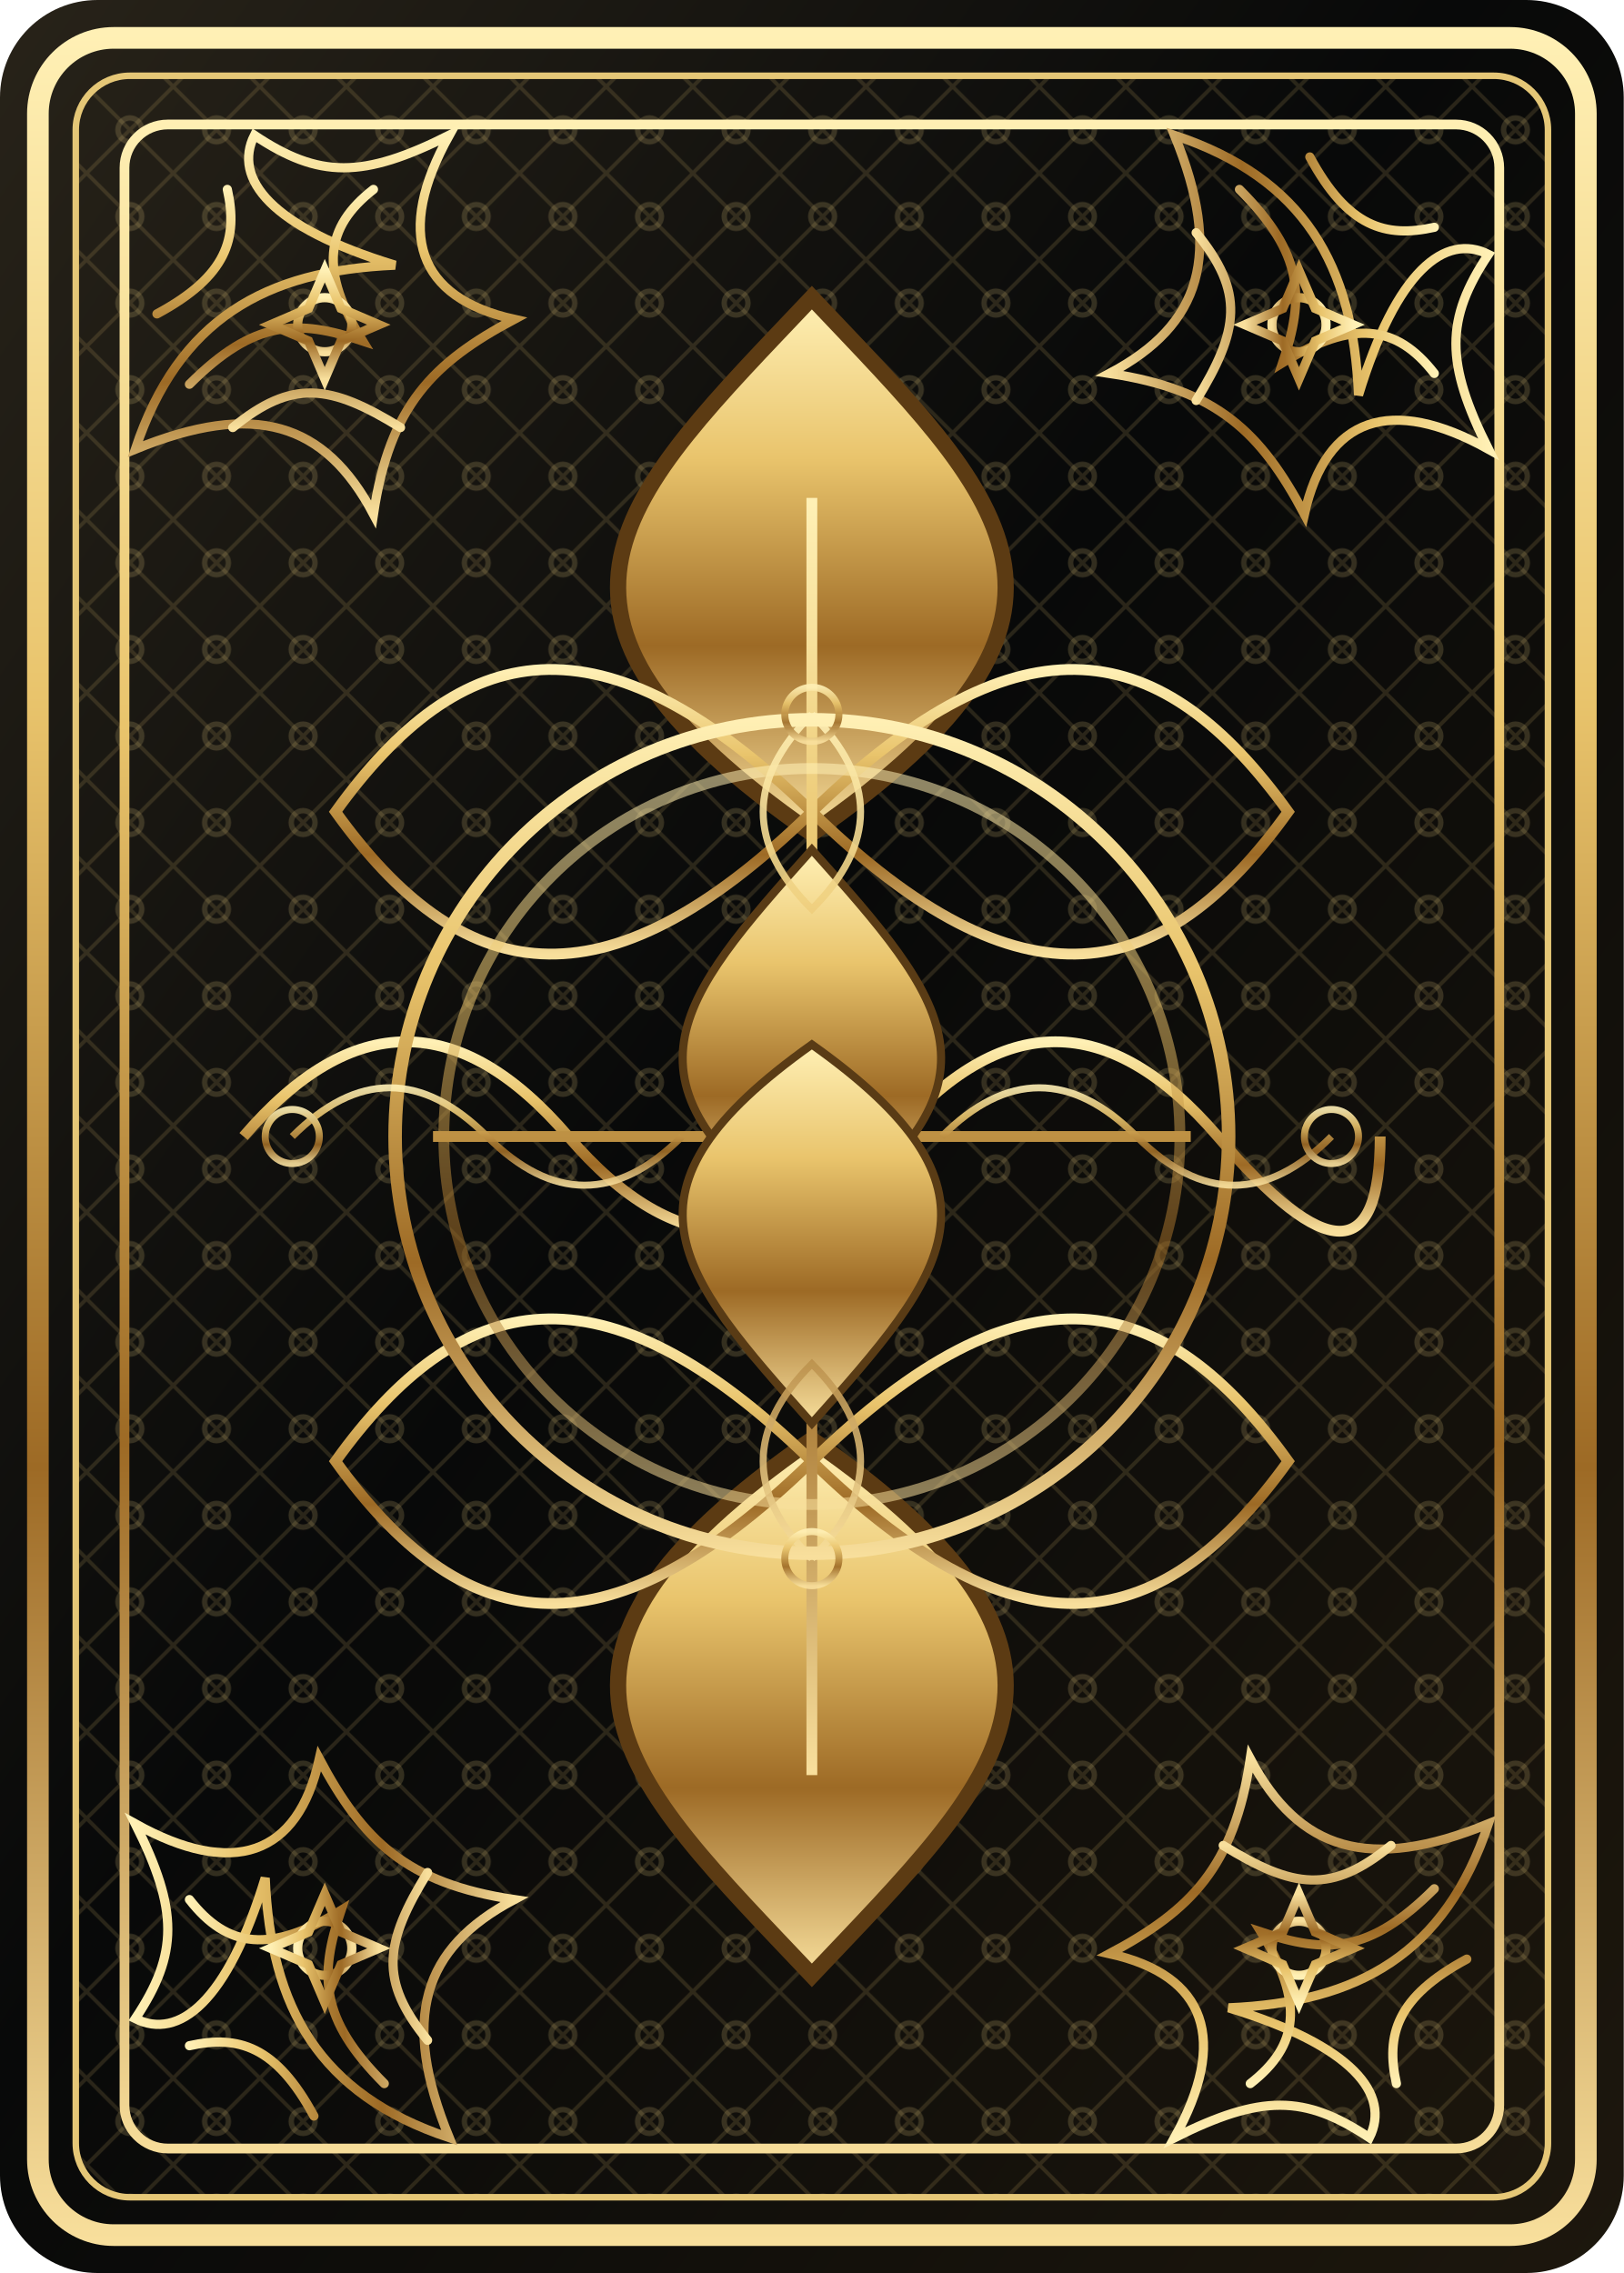
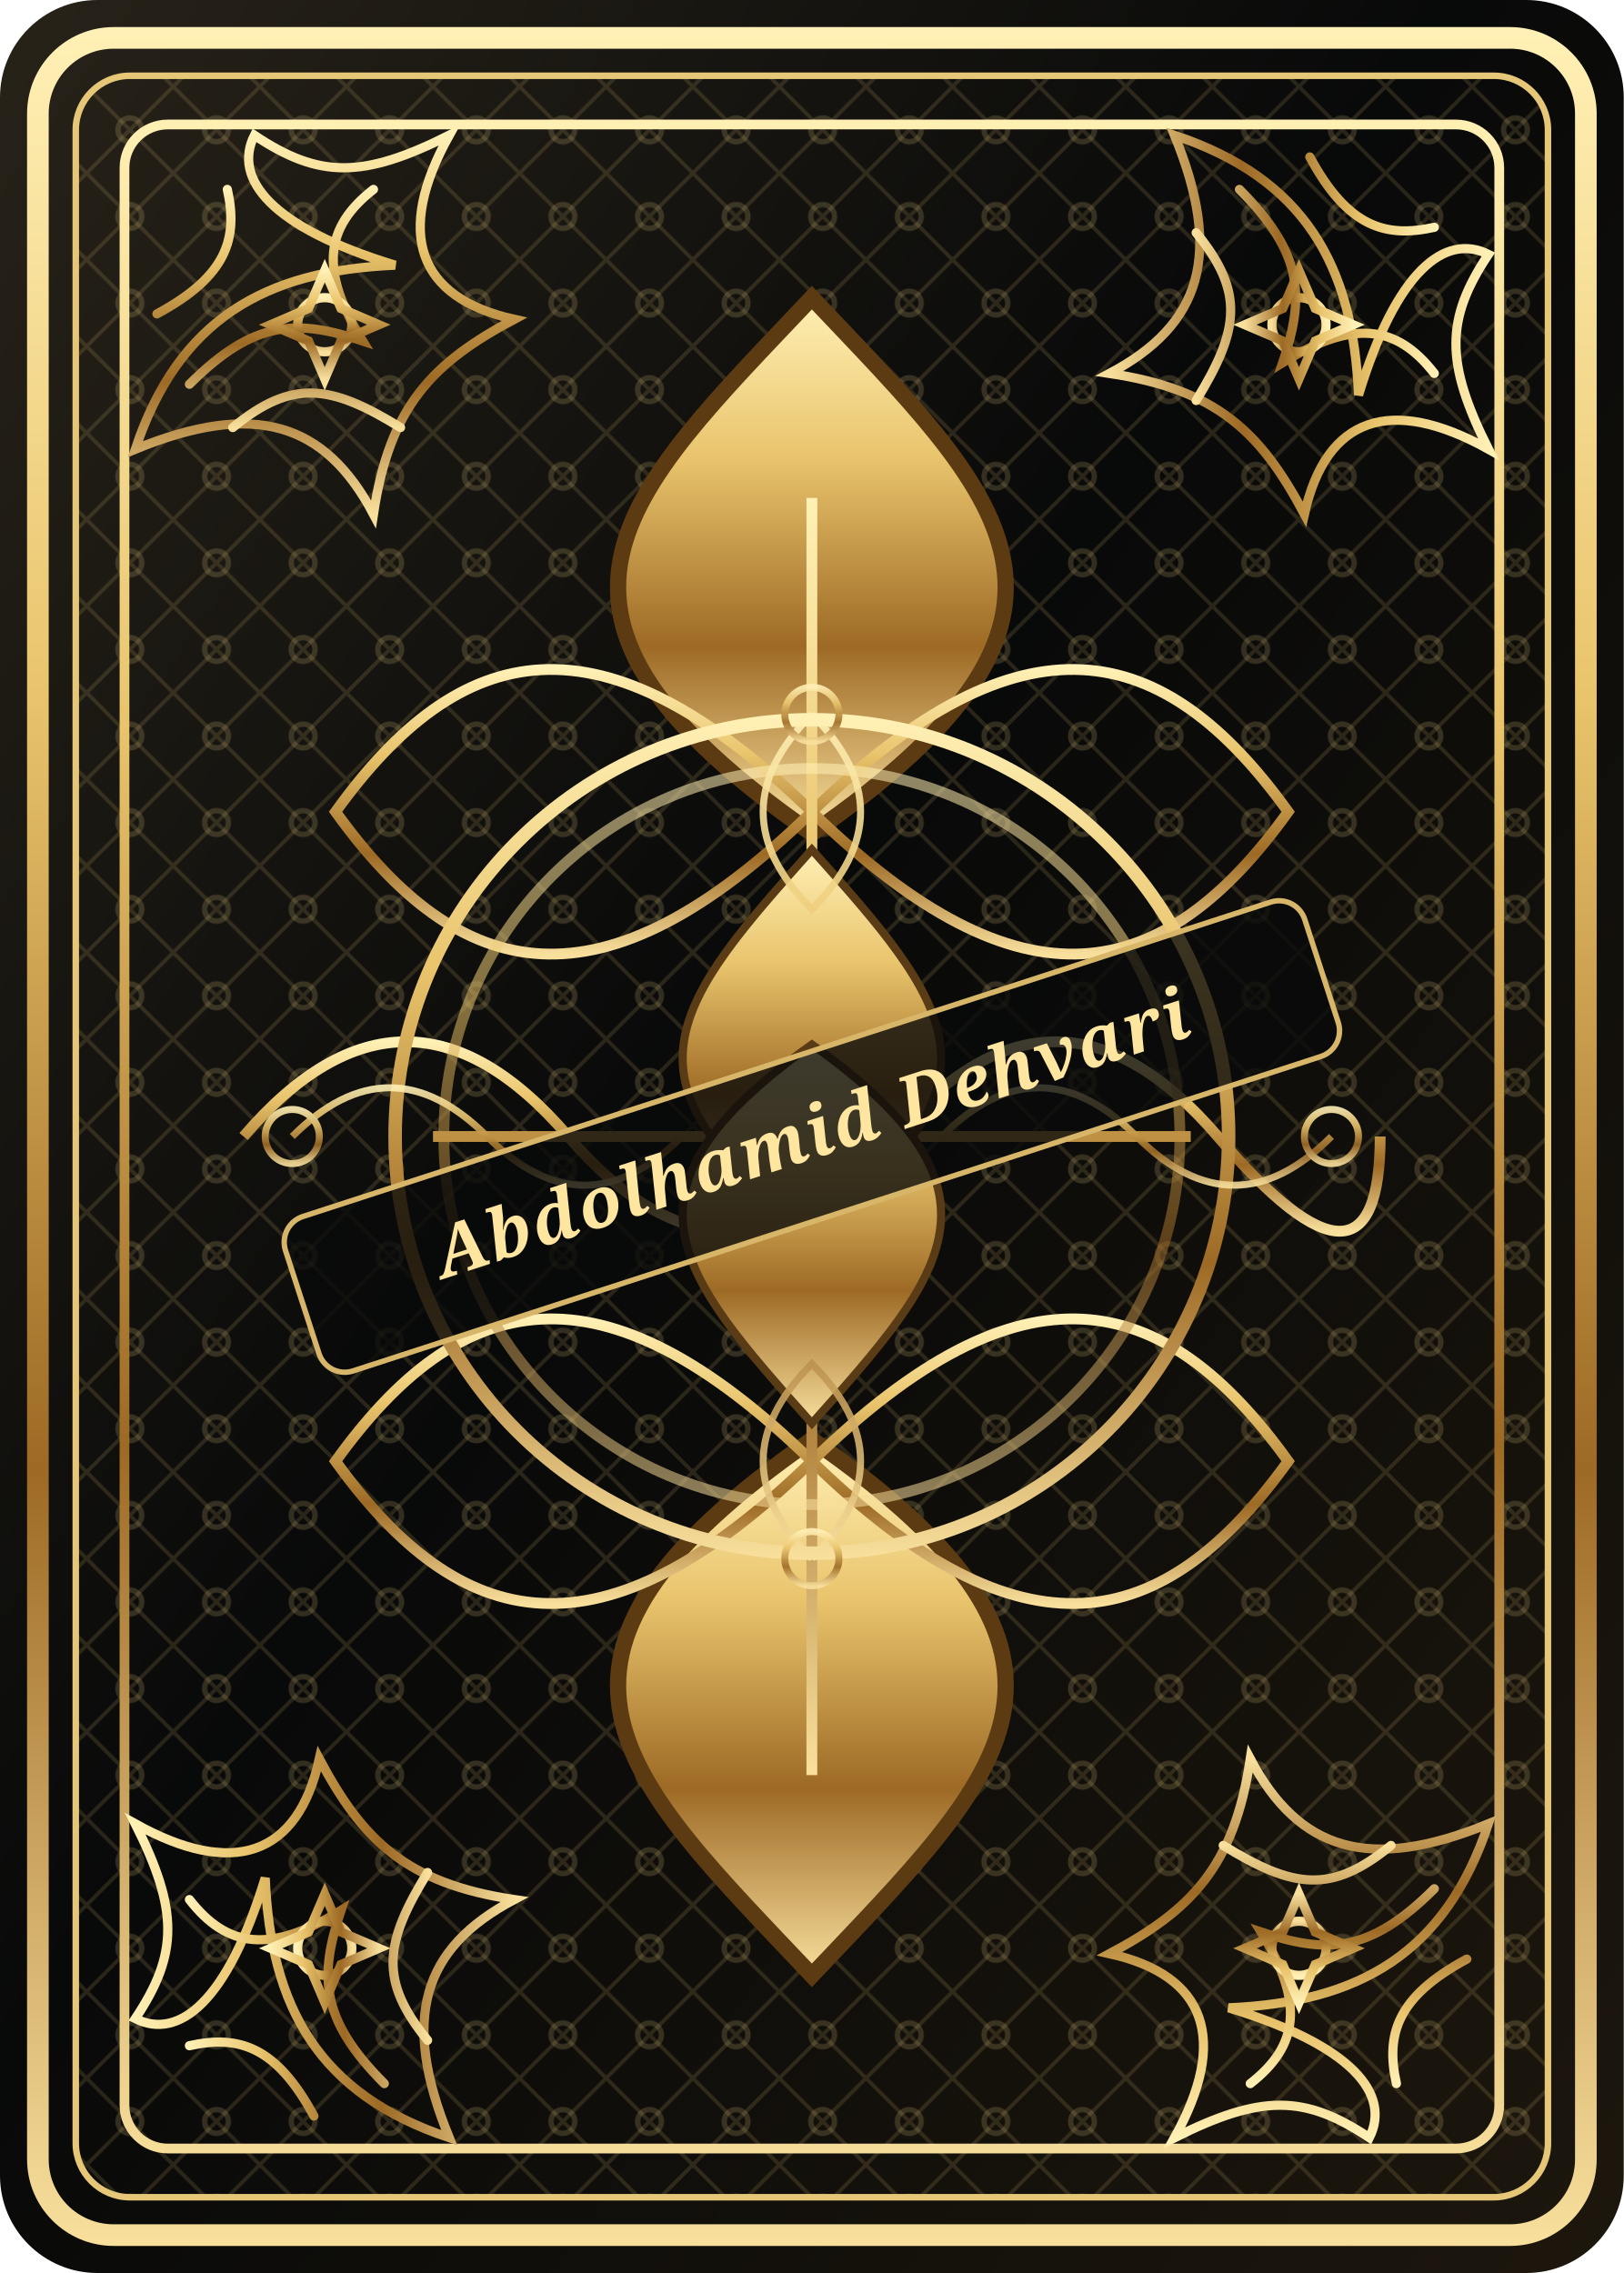
<svg xmlns="http://www.w3.org/2000/svg" viewBox="0 0 300 420">
  <defs>
    <linearGradient id="bg" x2="1" y2="1">
      <stop stop-color="#282319" />
      <stop offset=".45" stop-color="#080909" />
      <stop offset="1" stop-color="#1d170d" />
    </linearGradient>
    <linearGradient id="gold" x2="0" y2="1">
      <stop stop-color="#fff0b5" />
      <stop offset=".3" stop-color="#e9c46c" />
      <stop offset=".65" stop-color="#9d6a25" />
      <stop offset="1" stop-color="#f8df9c" />
    </linearGradient>
    <pattern id="mesh" width="16" height="16" patternUnits="userSpaceOnUse">
      <path d="M0 0L16 16M16 0L0 16" stroke="#d7b66a" stroke-opacity=".16" stroke-width=".7" />
      <circle cx="8" cy="8" r="2.2" fill="none" stroke="#f1d58a" stroke-opacity=".18" />
    </pattern>
    <g id="corner" fill="none" stroke="url(#gold)" stroke-width="1.7" stroke-linecap="round">
      <path d="M0 58C8 34 24 25 48 24C25 17 18 8 22 0C34 8 42 8 58 0C48 18 52 30 70 34C55 42 47 50 44 70C35 53 22 49 0 58Z" />
      <path d="M10 46C22 34 30 34 42 38C34 25 35 17 44 10M18 54C29 45 36 46 49 54M4 33C17 26 19 19 17 10" />
      <circle cx="35" cy="35" r="5" />
      <path d="M35 25l3 7 7 3-7 3-3 7-3-7-7-3 7-3Z" />
    </g>
  </defs>
  <rect width="300" height="420" rx="18" fill="url(#bg)" />
  <rect x="7" y="7" width="286" height="406" rx="14" fill="none" stroke="url(#gold)" stroke-width="4" />
  <rect x="14" y="14" width="272" height="392" rx="10" fill="url(#mesh)" stroke="#e5c777" stroke-width="1.2" />
  <rect x="23" y="23" width="254" height="374" rx="8" fill="none" stroke="url(#gold)" stroke-width="1.8" />
  <use href="#corner" x="25" y="25" />
  <use href="#corner" x="275" y="25" transform="rotate(90 275 25)" />
  <use href="#corner" x="25" y="395" transform="rotate(-90 25 395)" />
  <use href="#corner" x="275" y="395" transform="rotate(180 275 395)" />
  <path d="M150 55C115 92 91 113 150 154C209 113 185 92 150 55Z" fill="url(#gold)" stroke="#5c3b13" stroke-width="3" />
  <path d="M150 365C115 328 91 307 150 266C209 307 185 328 150 365Z" fill="url(#gold)" stroke="#5c3b13" stroke-width="3" />
  <g fill="none" stroke="url(#gold)" stroke-width="2">
    <path d="M62 150C85 118 111 112 150 150C189 112 215 118 238 150C215 182 189 188 150 150C111 188 85 182 62 150Z" />
    <path d="M62 270C85 238 111 232 150 270C189 232 215 238 238 270C215 302 189 308 150 270C111 308 85 302 62 270Z" />
    <path d="M45 210Q75 175 105 210T165 210T225 210T255 210" />
    <path d="M150 92V328M80 210H220" />
    <circle cx="150" cy="210" r="77" stroke-width="2.5" />
    <circle cx="150" cy="210" r="68" stroke-opacity=".55" />
  </g>
  <g fill="url(#gold)" stroke="#593b15" stroke-width="1.5">
    <path d="M150 157C125 185 112 200 150 227C188 200 175 185 150 157Z" />
    <path d="M150 263C125 235 112 220 150 193C188 220 175 235 150 263Z" />
  </g>
  <g fill="none" stroke="url(#gold)" stroke-width="1.3" opacity=".9">
    <path d="M54 210q18-18 36 0t36 0M174 210q18-18 36 0t36 0" />
    <path d="M150 132q-18 18 0 36q18-18 0-36M150 288q-18-18 0-36q18 18 0 36" />
    <circle cx="54" cy="210" r="5" />
    <circle cx="246" cy="210" r="5" />
    <circle cx="150" cy="132" r="5" />
    <circle cx="150" cy="288" r="5" />
  </g>
+   <g transform="rotate(-18 150 210)">
+     <rect x="51" y="195" width="198" height="30" rx="5" fill="#080909" fill-opacity=".78" stroke="#d7b66a" stroke-width="1" />
+     <text x="150" y="214" text-anchor="middle" fill="#ffe6a0" font-family="Georgia,serif" font-size="13" font-style="italic" font-weight="bold" letter-spacing=".4">Abdolhamid Dehvari</text>
+   </g>
</svg>
